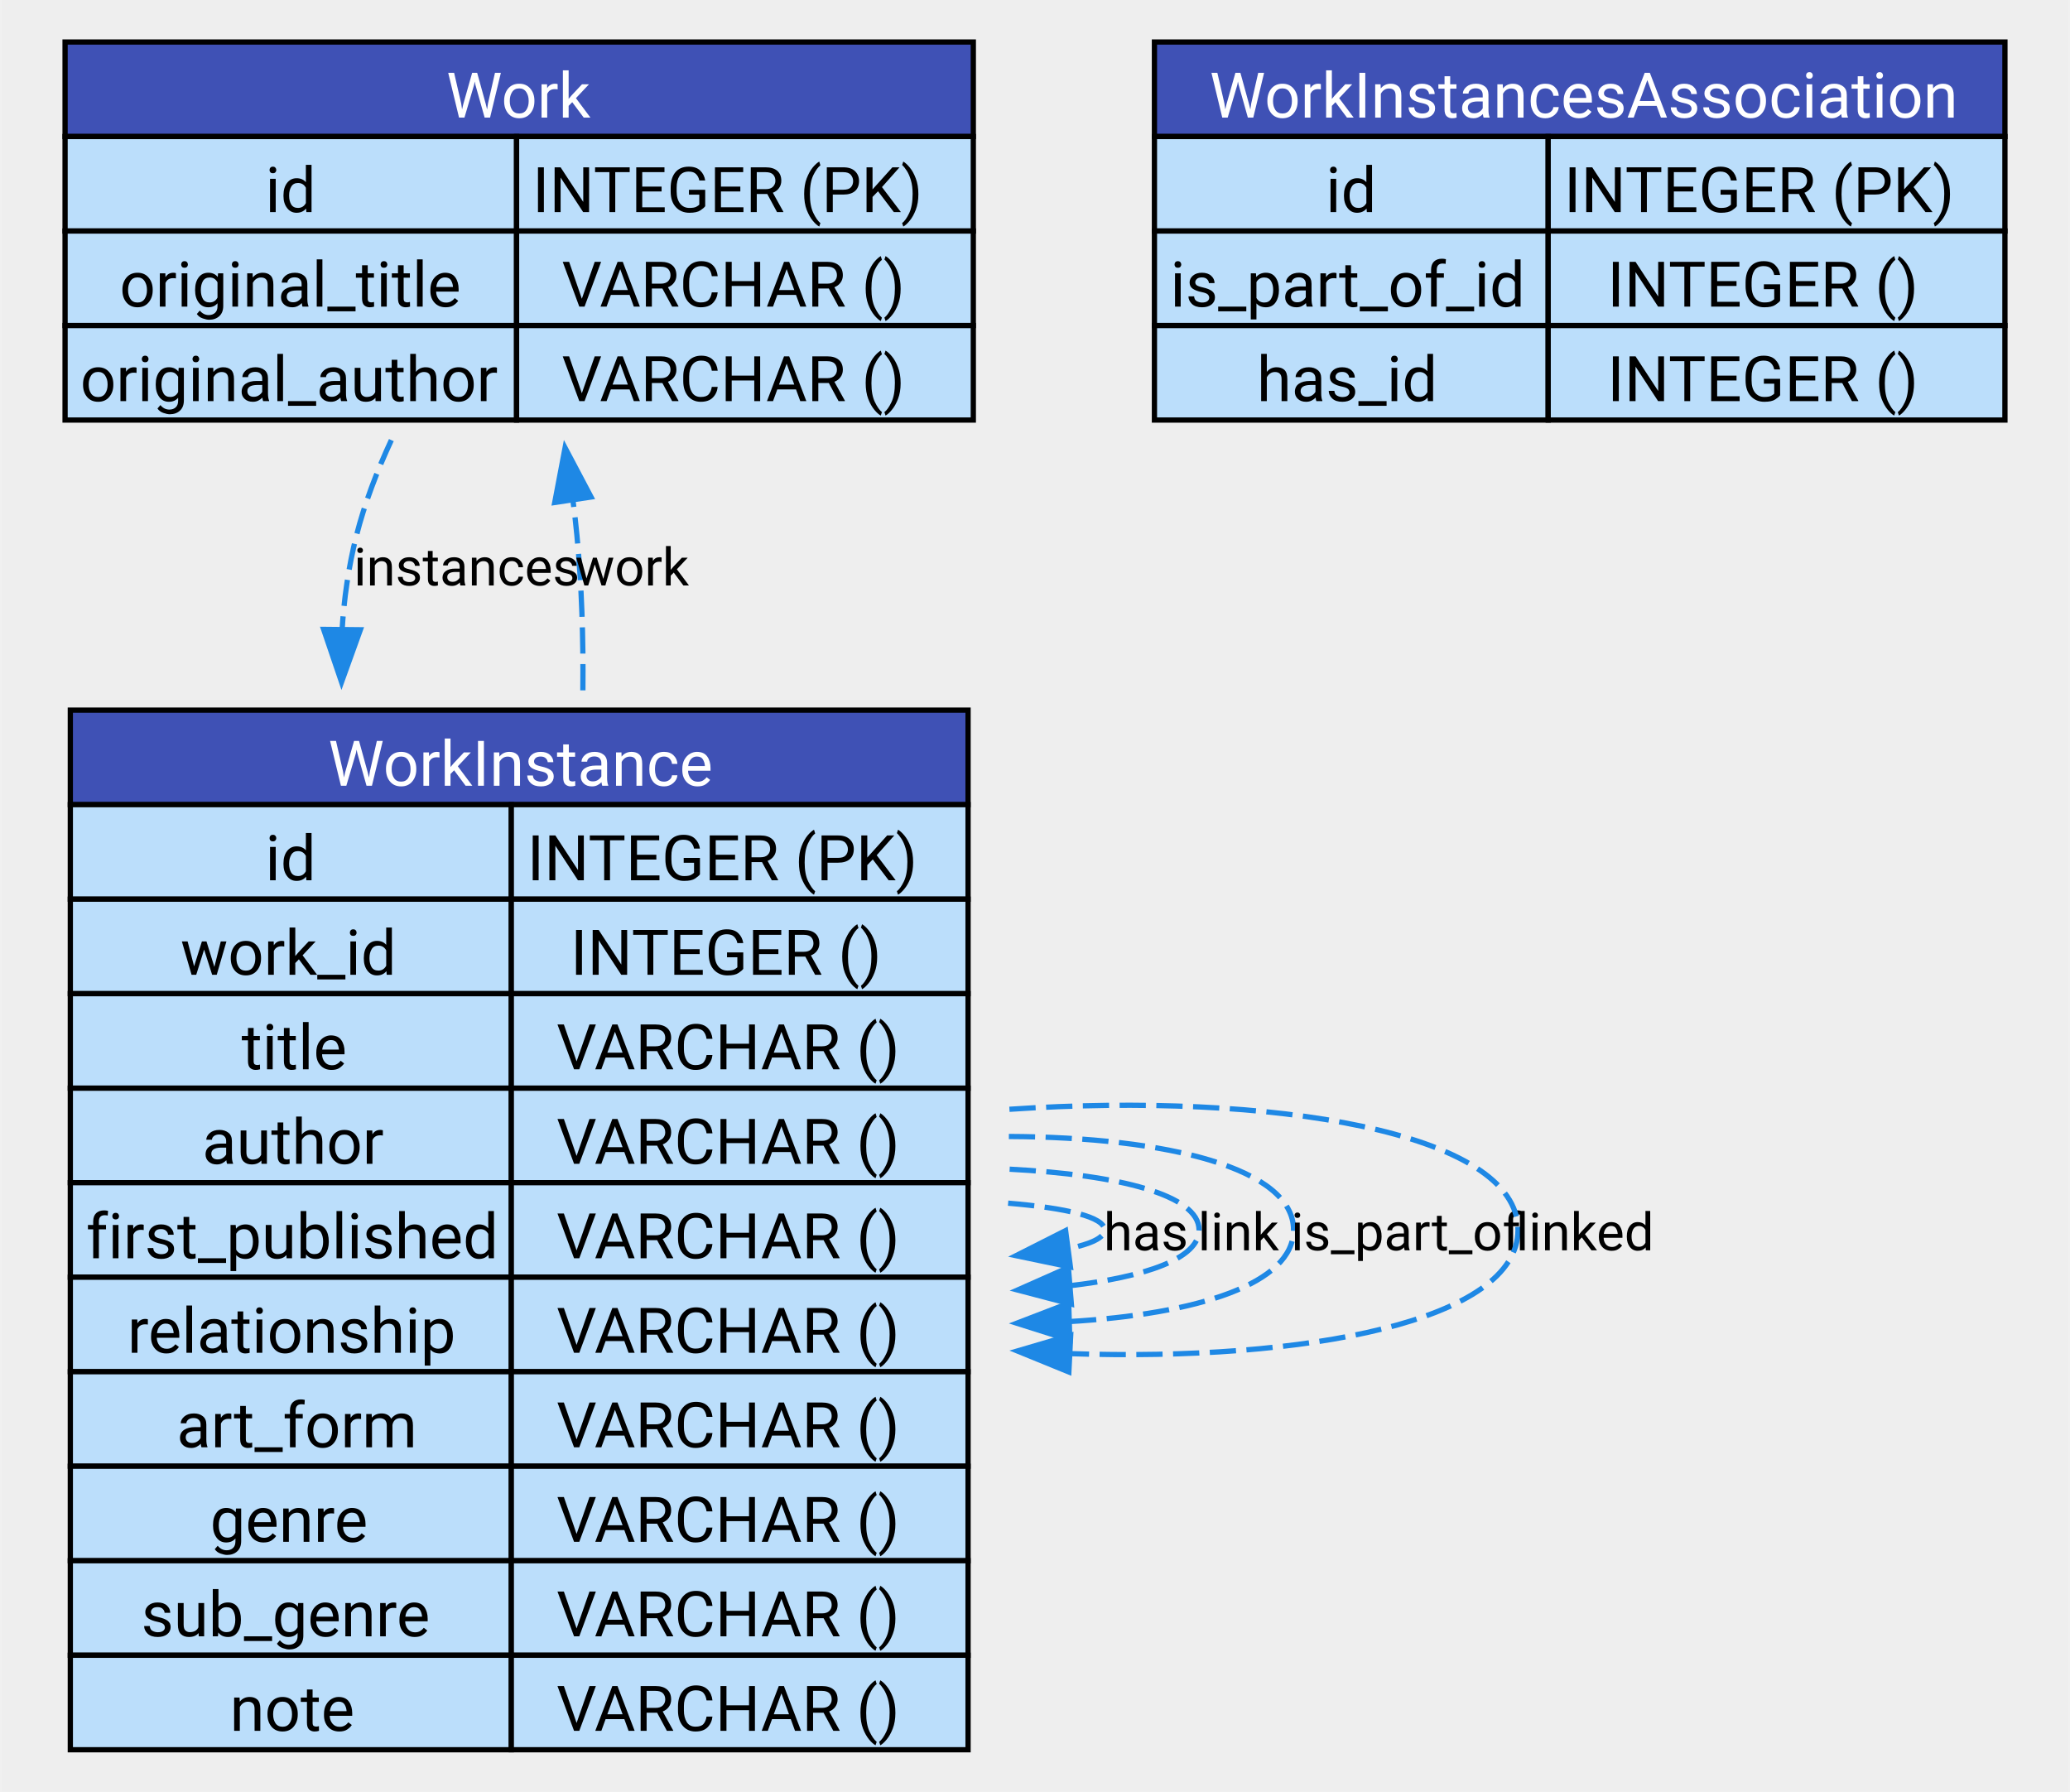
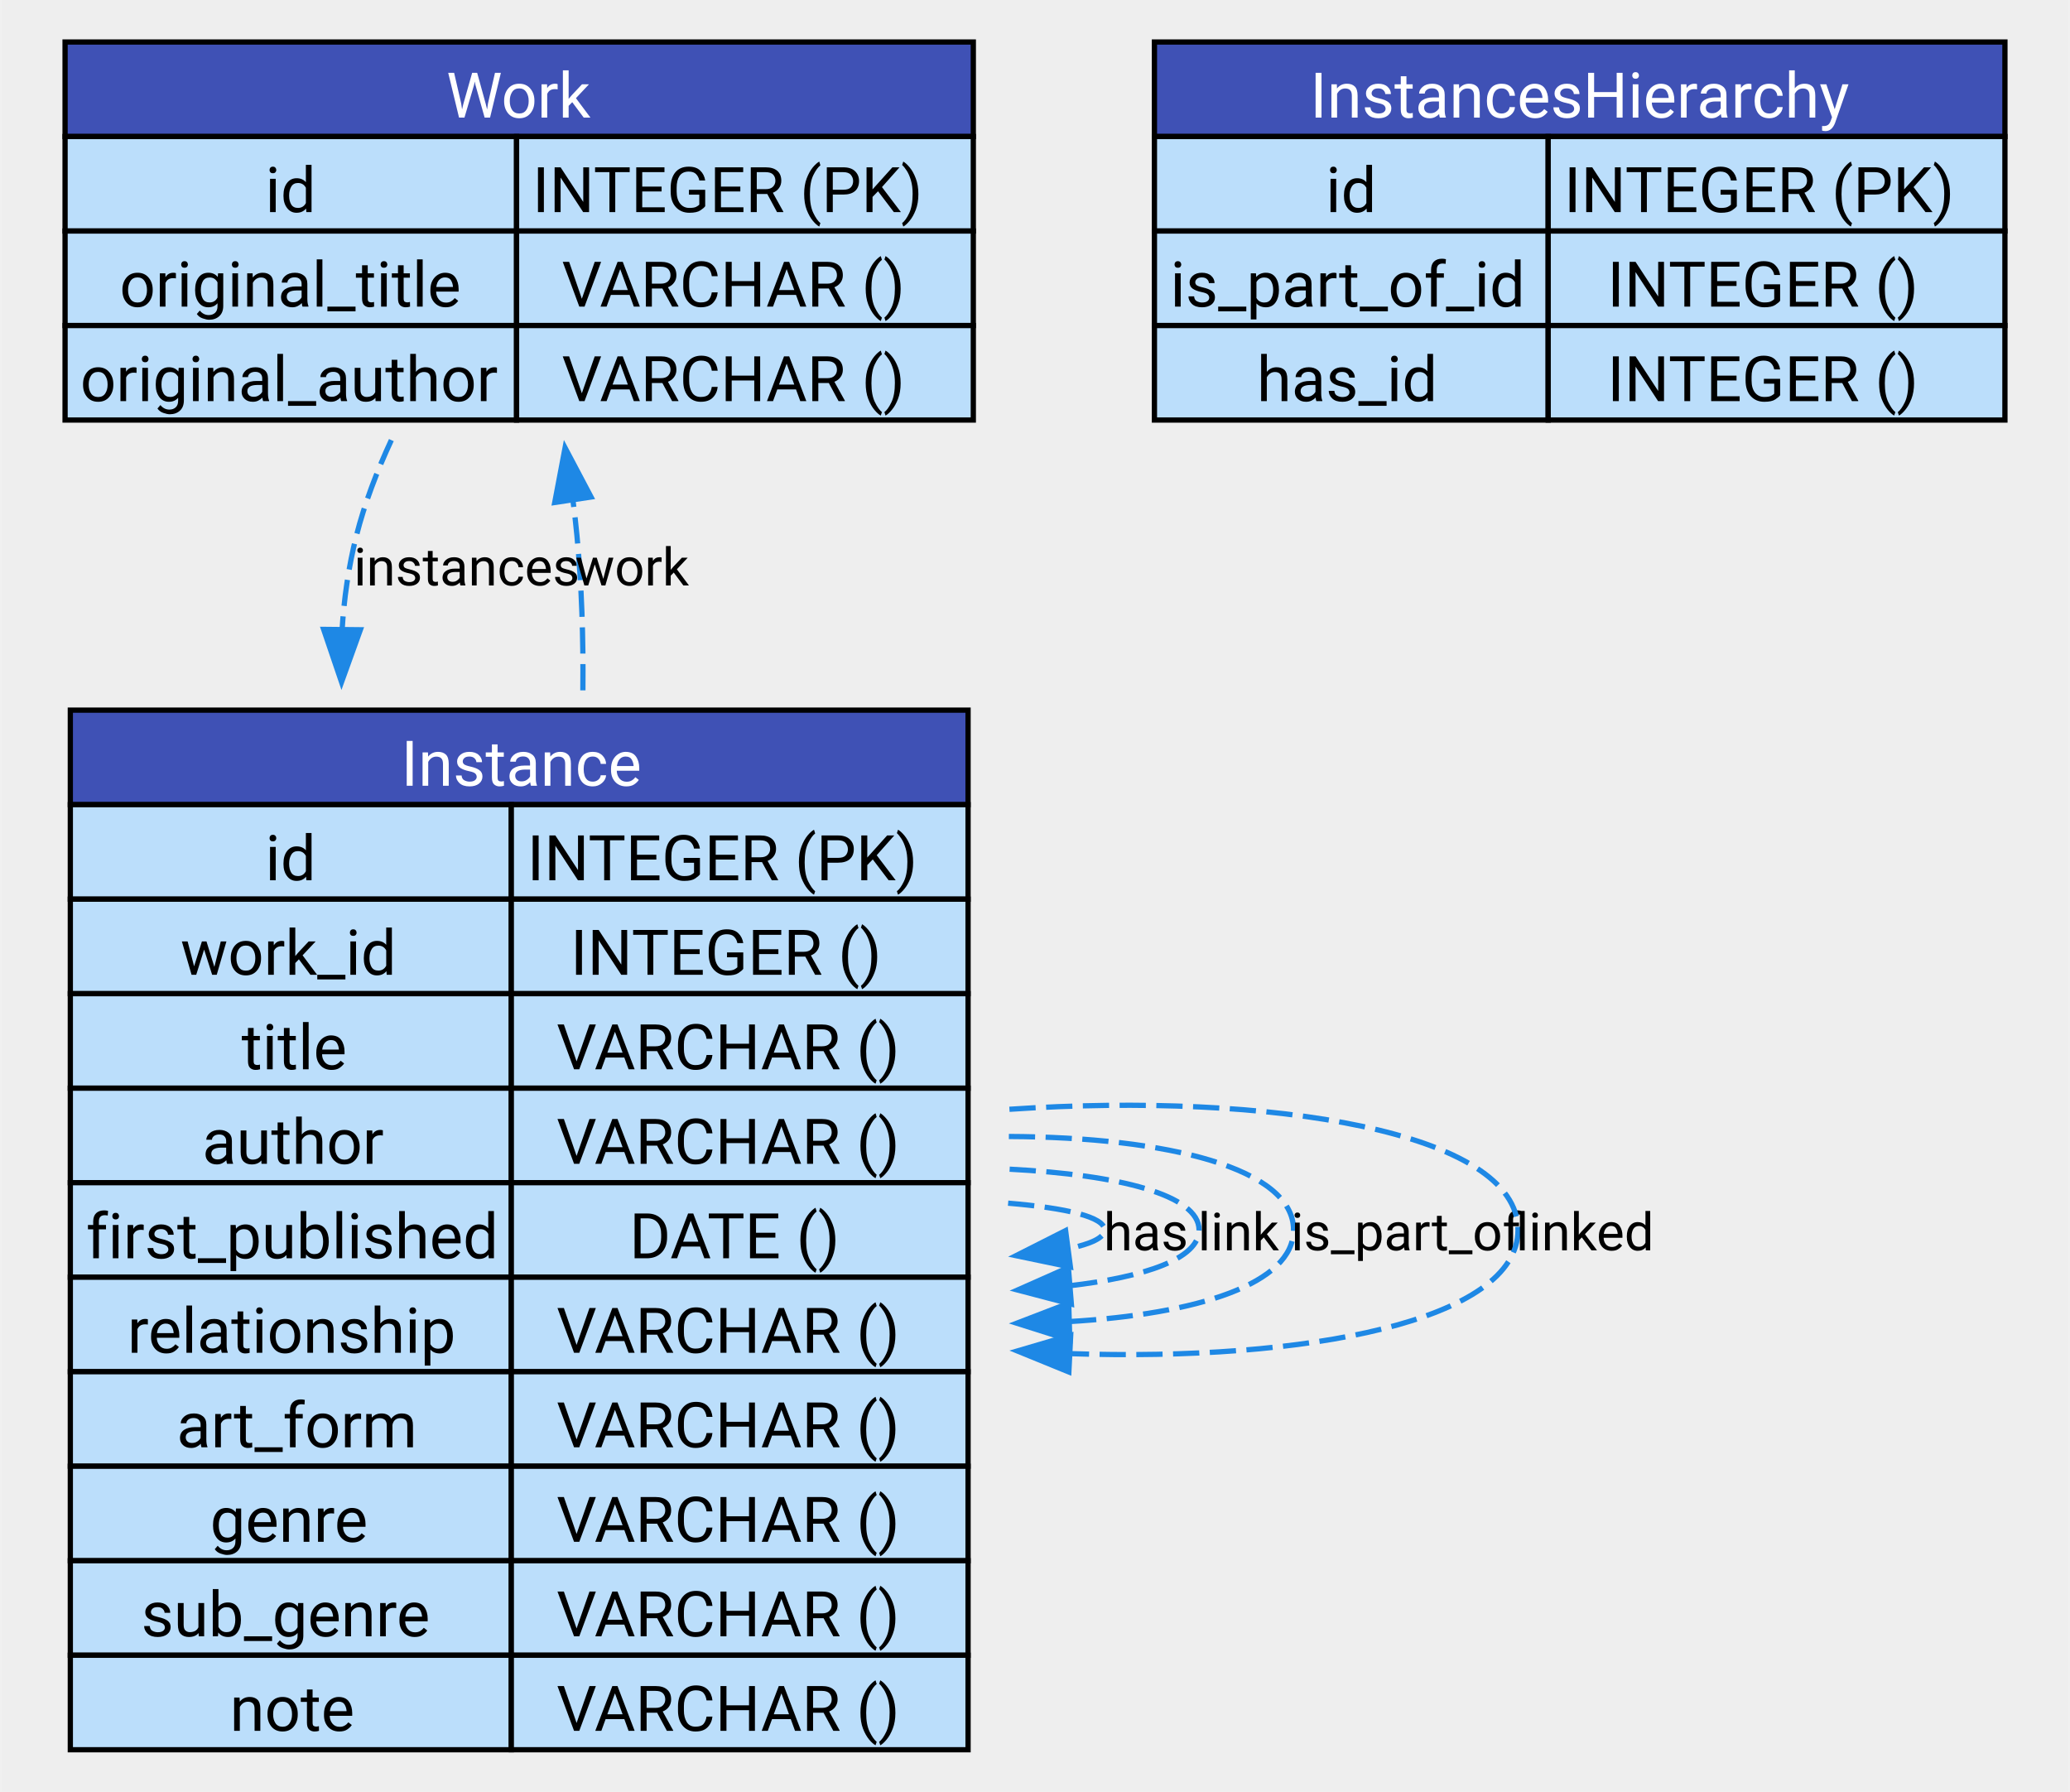
<svg xmlns="http://www.w3.org/2000/svg" xmlns:xlink="http://www.w3.org/1999/xlink" width="394pt" height="341pt" viewBox="0.00 0.00 393.50 341.25">
  <g id="graph0" class="graph" transform="scale(1 1) rotate(0) translate(4 337.25)">
    <polygon fill="#eeeeee" stroke="none" points="-4,4 -4,-337.25 389.5,-337.25 389.5,4 -4,4" />
    <g id="node1" class="node">
      <g id="a_node1">
        <a xlink:href="http://Work_details.html" xlink:title="&lt;TABLE&gt;">
          <polygon fill="#3f51b5" stroke="none" points="8,-311.25 8,-329.25 181,-329.25 181,-311.25 8,-311.25" />
          <polygon fill="none" stroke="black" points="8,-311.25 8,-329.25 181,-329.25 181,-311.25 8,-311.25" />
          <text text-anchor="start" x="80.62" y="-314.85" font-family="Roboto" font-size="12.00" fill="white">Work</text>
          <polygon fill="#bbdefb" stroke="none" points="8,-293.25 8,-311.25 94,-311.25 94,-293.25 8,-293.25" />
          <polygon fill="none" stroke="black" points="8,-293.25 8,-311.25 94,-311.25 94,-293.25 8,-293.25" />
          <text text-anchor="start" x="46.12" y="-296.85" font-family="Roboto" font-size="12.00">id</text>
          <polygon fill="#bbdefb" stroke="none" points="94,-293.25 94,-311.25 181,-311.25 181,-293.25 94,-293.25" />
          <polygon fill="none" stroke="black" points="94,-293.25 94,-311.25 181,-311.25 181,-293.25 94,-293.25" />
          <text text-anchor="start" x="97" y="-296.85" font-family="Roboto" font-size="12.00">INTEGER (PK)</text>
          <polygon fill="#bbdefb" stroke="none" points="8,-275.25 8,-293.25 94,-293.25 94,-275.25 8,-275.25" />
          <polygon fill="none" stroke="black" points="8,-275.25 8,-293.25 94,-293.25 94,-275.25 8,-275.25" />
          <text text-anchor="start" x="18.38" y="-278.85" font-family="Roboto" font-size="12.00">original_title</text>
          <polygon fill="#bbdefb" stroke="none" points="94,-275.25 94,-293.25 181,-293.25 181,-275.25 94,-275.25" />
          <polygon fill="none" stroke="black" points="94,-275.25 94,-293.25 181,-293.25 181,-275.25 94,-275.25" />
          <text text-anchor="start" x="102.62" y="-278.85" font-family="Roboto" font-size="12.00">VARCHAR ()</text>
          <polygon fill="#bbdefb" stroke="none" points="8,-257.25 8,-275.25 94,-275.25 94,-257.25 8,-257.25" />
          <polygon fill="none" stroke="black" points="8,-257.25 8,-275.25 94,-275.25 94,-257.25 8,-257.25" />
          <text text-anchor="start" x="10.88" y="-260.85" font-family="Roboto" font-size="12.00">original_author</text>
          <polygon fill="#bbdefb" stroke="none" points="94,-257.25 94,-275.25 181,-275.25 181,-257.25 94,-257.25" />
          <polygon fill="none" stroke="black" points="94,-257.25 94,-275.25 181,-275.25 181,-257.25 94,-257.25" />
          <text text-anchor="start" x="102.62" y="-260.85" font-family="Roboto" font-size="12.00">VARCHAR ()</text>
        </a>
      </g>
    </g>
    <g id="node2" class="node">
      <g id="a_node2">
-         <a xlink:href="http://WorkInstance_details.html" xlink:title="&lt;TABLE&gt;">
+         <a xlink:href="http://Instance_details.html" xlink:title="&lt;TABLE&gt;">
          <polygon fill="#3f51b5" stroke="none" points="9,-184 9,-202 180,-202 180,-184 9,-184" />
          <polygon fill="none" stroke="black" points="9,-184 9,-202 180,-202 180,-184 9,-184" />
-           <text text-anchor="start" x="58.12" y="-187.6" font-family="Roboto" font-size="12.00" fill="white">WorkInstance</text>
+           <text text-anchor="start" x="72" y="-187.6" font-family="Roboto" font-size="12.00" fill="white">Instance</text>
          <polygon fill="#bbdefb" stroke="none" points="9,-166 9,-184 93,-184 93,-166 9,-166" />
          <polygon fill="none" stroke="black" points="9,-166 9,-184 93,-184 93,-166 9,-166" />
          <text text-anchor="start" x="46.12" y="-169.6" font-family="Roboto" font-size="12.00">id</text>
          <polygon fill="#bbdefb" stroke="none" points="93,-166 93,-184 180,-184 180,-166 93,-166" />
          <polygon fill="none" stroke="black" points="93,-166 93,-184 180,-184 180,-166 93,-166" />
          <text text-anchor="start" x="96" y="-169.6" font-family="Roboto" font-size="12.00">INTEGER (PK)</text>
          <polygon fill="#bbdefb" stroke="none" points="9,-148 9,-166 93,-166 93,-148 9,-148" />
          <polygon fill="none" stroke="black" points="9,-148 9,-166 93,-166 93,-148 9,-148" />
          <text text-anchor="start" x="30" y="-151.6" font-family="Roboto" font-size="12.00">work_id</text>
          <polygon fill="#bbdefb" stroke="none" points="93,-148 93,-166 180,-166 180,-148 93,-148" />
          <polygon fill="none" stroke="black" points="93,-148 93,-166 180,-166 180,-148 93,-148" />
          <text text-anchor="start" x="104.25" y="-151.6" font-family="Roboto" font-size="12.00">INTEGER ()</text>
          <polygon fill="#bbdefb" stroke="none" points="9,-130 9,-148 93,-148 93,-130 9,-130" />
          <polygon fill="none" stroke="black" points="9,-130 9,-148 93,-148 93,-130 9,-130" />
          <text text-anchor="start" x="41.62" y="-133.6" font-family="Roboto" font-size="12.00">title</text>
          <polygon fill="#bbdefb" stroke="none" points="93,-130 93,-148 180,-148 180,-130 93,-130" />
          <polygon fill="none" stroke="black" points="93,-130 93,-148 180,-148 180,-130 93,-130" />
          <text text-anchor="start" x="101.62" y="-133.6" font-family="Roboto" font-size="12.00">VARCHAR ()</text>
          <polygon fill="#bbdefb" stroke="none" points="9,-112 9,-130 93,-130 93,-112 9,-112" />
          <polygon fill="none" stroke="black" points="9,-112 9,-130 93,-130 93,-112 9,-112" />
          <text text-anchor="start" x="34.12" y="-115.6" font-family="Roboto" font-size="12.00">author</text>
          <polygon fill="#bbdefb" stroke="none" points="93,-112 93,-130 180,-130 180,-112 93,-112" />
          <polygon fill="none" stroke="black" points="93,-112 93,-130 180,-130 180,-112 93,-112" />
          <text text-anchor="start" x="101.62" y="-115.6" font-family="Roboto" font-size="12.00">VARCHAR ()</text>
          <polygon fill="#bbdefb" stroke="none" points="9,-94 9,-112 93,-112 93,-94 9,-94" />
          <polygon fill="none" stroke="black" points="9,-94 9,-112 93,-112 93,-94 9,-94" />
          <text text-anchor="start" x="12" y="-97.6" font-family="Roboto" font-size="12.00">first_published</text>
          <polygon fill="#bbdefb" stroke="none" points="93,-94 93,-112 180,-112 180,-94 93,-94" />
          <polygon fill="none" stroke="black" points="93,-94 93,-112 180,-112 180,-94 93,-94" />
-           <text text-anchor="start" x="101.62" y="-97.6" font-family="Roboto" font-size="12.00">VARCHAR ()</text>
+           <text text-anchor="start" x="115.5" y="-97.6" font-family="Roboto" font-size="12.00">DATE ()</text>
          <polygon fill="#bbdefb" stroke="none" points="9,-76 9,-94 93,-94 93,-76 9,-76" />
          <polygon fill="none" stroke="black" points="9,-76 9,-94 93,-94 93,-76 9,-76" />
          <text text-anchor="start" x="19.88" y="-79.6" font-family="Roboto" font-size="12.00">relationship</text>
          <polygon fill="#bbdefb" stroke="none" points="93,-76 93,-94 180,-94 180,-76 93,-76" />
          <polygon fill="none" stroke="black" points="93,-76 93,-94 180,-94 180,-76 93,-76" />
          <text text-anchor="start" x="101.62" y="-79.6" font-family="Roboto" font-size="12.00">VARCHAR ()</text>
          <polygon fill="#bbdefb" stroke="none" points="9,-58 9,-76 93,-76 93,-58 9,-58" />
          <polygon fill="none" stroke="black" points="9,-58 9,-76 93,-76 93,-58 9,-58" />
          <text text-anchor="start" x="29.25" y="-61.6" font-family="Roboto" font-size="12.00">art_form</text>
          <polygon fill="#bbdefb" stroke="none" points="93,-58 93,-76 180,-76 180,-58 93,-58" />
          <polygon fill="none" stroke="black" points="93,-58 93,-76 180,-76 180,-58 93,-58" />
          <text text-anchor="start" x="101.62" y="-61.6" font-family="Roboto" font-size="12.00">VARCHAR ()</text>
          <polygon fill="#bbdefb" stroke="none" points="9,-40 9,-58 93,-58 93,-40 9,-40" />
          <polygon fill="none" stroke="black" points="9,-40 9,-58 93,-58 93,-40 9,-40" />
          <text text-anchor="start" x="35.62" y="-43.6" font-family="Roboto" font-size="12.00">genre</text>
          <polygon fill="#bbdefb" stroke="none" points="93,-40 93,-58 180,-58 180,-40 93,-40" />
          <polygon fill="none" stroke="black" points="93,-40 93,-58 180,-58 180,-40 93,-40" />
          <text text-anchor="start" x="101.62" y="-43.6" font-family="Roboto" font-size="12.00">VARCHAR ()</text>
          <polygon fill="#bbdefb" stroke="none" points="9,-22 9,-40 93,-40 93,-22 9,-22" />
          <polygon fill="none" stroke="black" points="9,-22 9,-40 93,-40 93,-22 9,-22" />
          <text text-anchor="start" x="22.5" y="-25.6" font-family="Roboto" font-size="12.00">sub_genre</text>
          <polygon fill="#bbdefb" stroke="none" points="93,-22 93,-40 180,-40 180,-22 93,-22" />
          <polygon fill="none" stroke="black" points="93,-22 93,-40 180,-40 180,-22 93,-22" />
          <text text-anchor="start" x="101.62" y="-25.6" font-family="Roboto" font-size="12.00">VARCHAR ()</text>
          <polygon fill="#bbdefb" stroke="none" points="9,-4 9,-22 93,-22 93,-4 9,-4" />
          <polygon fill="none" stroke="black" points="9,-4 9,-22 93,-22 93,-4 9,-4" />
          <text text-anchor="start" x="39.38" y="-7.6" font-family="Roboto" font-size="12.00">note</text>
          <polygon fill="#bbdefb" stroke="none" points="93,-4 93,-22 180,-22 180,-4 93,-4" />
          <polygon fill="none" stroke="black" points="93,-4 93,-22 180,-22 180,-4 93,-4" />
          <text text-anchor="start" x="101.62" y="-7.6" font-family="Roboto" font-size="12.00">VARCHAR ()</text>
        </a>
      </g>
    </g>
    <g id="edge1" class="edge">
      <g id="a_edge1">
-         <a xlink:title="Relation between Work and WorkInstance">
+         <a xlink:title="Relation between Work and Instance">
          <path fill="none" stroke="#1e88e5" stroke-dasharray="5,2" d="M70.15,-253.43C67.41,-247.53 65.05,-241.36 63.5,-235.25 61.99,-229.29 61.11,-223.18 60.75,-217" />
          <polygon fill="#1e88e5" stroke="#1e88e5" points="64.25,-217.31 60.66,-207.35 57.25,-217.38 64.25,-217.31" />
        </a>
      </g>
      <text text-anchor="middle" x="84.5" y="-225.75" font-family="Roboto" font-size="10.00">instances</text>
    </g>
    <g id="edge2" class="edge">
      <g id="a_edge2">
-         <a xlink:title="Relation between WorkInstance and Work">
+         <a xlink:title="Relation between Instance and Work">
          <path fill="none" stroke="#1e88e5" stroke-dasharray="5,2" d="M106.63,-205.77C106.73,-215.73 106.41,-225.69 105.5,-235.25 105.28,-237.56 105.01,-239.92 104.7,-242.3" />
          <polygon fill="#1e88e5" stroke="#1e88e5" points="101.27,-241.55 103.24,-251.96 108.19,-242.59 101.27,-241.55" />
        </a>
      </g>
      <text text-anchor="middle" x="116" y="-225.75" font-family="Roboto" font-size="10.00">work</text>
    </g>
    <g id="edge3" class="edge">
      <g id="a_edge3">
-         <a xlink:title="Relation between WorkInstance and WorkInstance">
+         <a xlink:title="Relation between Instance and Instance">
          <path fill="none" stroke="#1e88e5" stroke-dasharray="5,2" d="M187.63,-108.1C198.74,-107.17 206,-105.47 206,-103 206,-101.53 203.44,-100.34 199.03,-99.41" />
          <polygon fill="#1e88e5" stroke="#1e88e5" points="199.5,-95.94 189.13,-98.1 198.58,-102.88 199.5,-95.94" />
        </a>
      </g>
      <text text-anchor="middle" x="213.88" y="-99.12" font-family="Roboto" font-size="10.00">has</text>
    </g>
    <g id="edge4" class="edge">
      <g id="a_edge4">
-         <a xlink:title="Relation between WorkInstance and WorkInstance">
+         <a xlink:title="Relation between Instance and Instance">
          <path fill="none" stroke="#1e88e5" stroke-dasharray="5,2" d="M187.92,-114.57C208.78,-113.5 224,-109.65 224,-103 224,-97.6 213.95,-94.04 198.99,-92.33" />
          <polygon fill="#1e88e5" stroke="#1e88e5" points="199.68,-88.87 189.43,-91.56 199.11,-95.85 199.68,-88.87" />
        </a>
      </g>
      <text text-anchor="middle" x="231.5" y="-99.12" font-family="Roboto" font-size="10.00">link</text>
    </g>
    <g id="edge5" class="edge">
      <g id="a_edge5">
-         <a xlink:title="Relation between WorkInstance and WorkInstance">
+         <a xlink:title="Relation between Instance and Instance">
          <path fill="none" stroke="#1e88e5" stroke-dasharray="5,2" d="M187.77,-120.8C217.99,-120.67 242,-114.73 242,-103 242,-92.78 223.78,-86.96 199.11,-85.54" />
          <polygon fill="#1e88e5" stroke="#1e88e5" points="199.38,-82.04 189.28,-85.24 199.17,-89.04 199.38,-82.04" />
        </a>
      </g>
      <text text-anchor="middle" x="263.38" y="-99.12" font-family="Roboto" font-size="10.00">is_part_of</text>
    </g>
    <g id="edge6" class="edge">
      <g id="a_edge6">
-         <a xlink:title="Relation between WorkInstance and WorkInstance">
+         <a xlink:title="Relation between Instance and Instance">
          <path fill="none" stroke="#1e88e5" stroke-dasharray="5,2" d="M187.88,-125.98C237.75,-129.33 284.75,-121.67 284.75,-103 284.75,-85.75 244.64,-77.9 199.21,-79.45" />
          <polygon fill="#1e88e5" stroke="#1e88e5" points="199.2,-75.95 189.39,-79.95 199.55,-82.94 199.2,-75.95" />
        </a>
      </g>
      <text text-anchor="middle" x="297.5" y="-99.12" font-family="Roboto" font-size="10.00">linked</text>
    </g>
    <g id="node3" class="node">
      <g id="a_node3">
-         <a xlink:href="http://WorkInstancesAssociation_details.html" xlink:title="&lt;TABLE&gt;">
+         <a xlink:href="http://InstancesHierarchy_details.html" xlink:title="&lt;TABLE&gt;">
          <polygon fill="#3f51b5" stroke="none" points="215.5,-311.25 215.5,-329.25 377.5,-329.25 377.5,-311.25 215.5,-311.25" />
          <polygon fill="none" stroke="black" points="215.5,-311.25 215.5,-329.25 377.5,-329.25 377.5,-311.25 215.5,-311.25" />
-           <text text-anchor="start" x="226" y="-314.85" font-family="Roboto" font-size="12.00" fill="white">WorkInstancesAssociation</text>
+           <text text-anchor="start" x="245.12" y="-314.85" font-family="Roboto" font-size="12.00" fill="white">InstancesHierarchy</text>
          <polygon fill="#bbdefb" stroke="none" points="215.5,-293.25 215.5,-311.25 290.5,-311.25 290.5,-293.25 215.5,-293.25" />
          <polygon fill="none" stroke="black" points="215.5,-293.25 215.5,-311.25 290.5,-311.25 290.5,-293.25 215.5,-293.25" />
          <text text-anchor="start" x="248.12" y="-296.85" font-family="Roboto" font-size="12.00">id</text>
          <polygon fill="#bbdefb" stroke="none" points="290.5,-293.25 290.5,-311.25 377.5,-311.25 377.5,-293.25 290.5,-293.25" />
          <polygon fill="none" stroke="black" points="290.5,-293.25 290.5,-311.25 377.5,-311.25 377.5,-293.25 290.5,-293.25" />
          <text text-anchor="start" x="293.5" y="-296.85" font-family="Roboto" font-size="12.00">INTEGER (PK)</text>
          <polygon fill="#bbdefb" stroke="none" points="215.5,-275.25 215.5,-293.25 290.5,-293.25 290.5,-275.25 215.5,-275.25" />
          <polygon fill="none" stroke="black" points="215.5,-275.25 215.5,-293.25 290.5,-293.25 290.5,-275.25 215.5,-275.25" />
          <text text-anchor="start" x="218.5" y="-278.85" font-family="Roboto" font-size="12.00">is_part_of_id</text>
          <polygon fill="#bbdefb" stroke="none" points="290.5,-275.25 290.5,-293.25 377.5,-293.25 377.5,-275.25 290.5,-275.25" />
          <polygon fill="none" stroke="black" points="290.5,-275.25 290.5,-293.25 377.5,-293.25 377.5,-275.25 290.5,-275.25" />
          <text text-anchor="start" x="301.75" y="-278.85" font-family="Roboto" font-size="12.00">INTEGER ()</text>
          <polygon fill="#bbdefb" stroke="none" points="215.5,-257.25 215.5,-275.25 290.5,-275.25 290.5,-257.25 215.5,-257.25" />
          <polygon fill="none" stroke="black" points="215.5,-257.25 215.5,-275.25 290.5,-275.25 290.5,-257.25 215.5,-257.25" />
          <text text-anchor="start" x="235" y="-260.85" font-family="Roboto" font-size="12.00">has_id</text>
          <polygon fill="#bbdefb" stroke="none" points="290.5,-257.25 290.5,-275.25 377.5,-275.25 377.5,-257.25 290.5,-257.25" />
          <polygon fill="none" stroke="black" points="290.5,-257.25 290.5,-275.25 377.5,-275.25 377.5,-257.25 290.5,-257.25" />
          <text text-anchor="start" x="301.75" y="-260.85" font-family="Roboto" font-size="12.00">INTEGER ()</text>
        </a>
      </g>
    </g>
  </g>
</svg>
